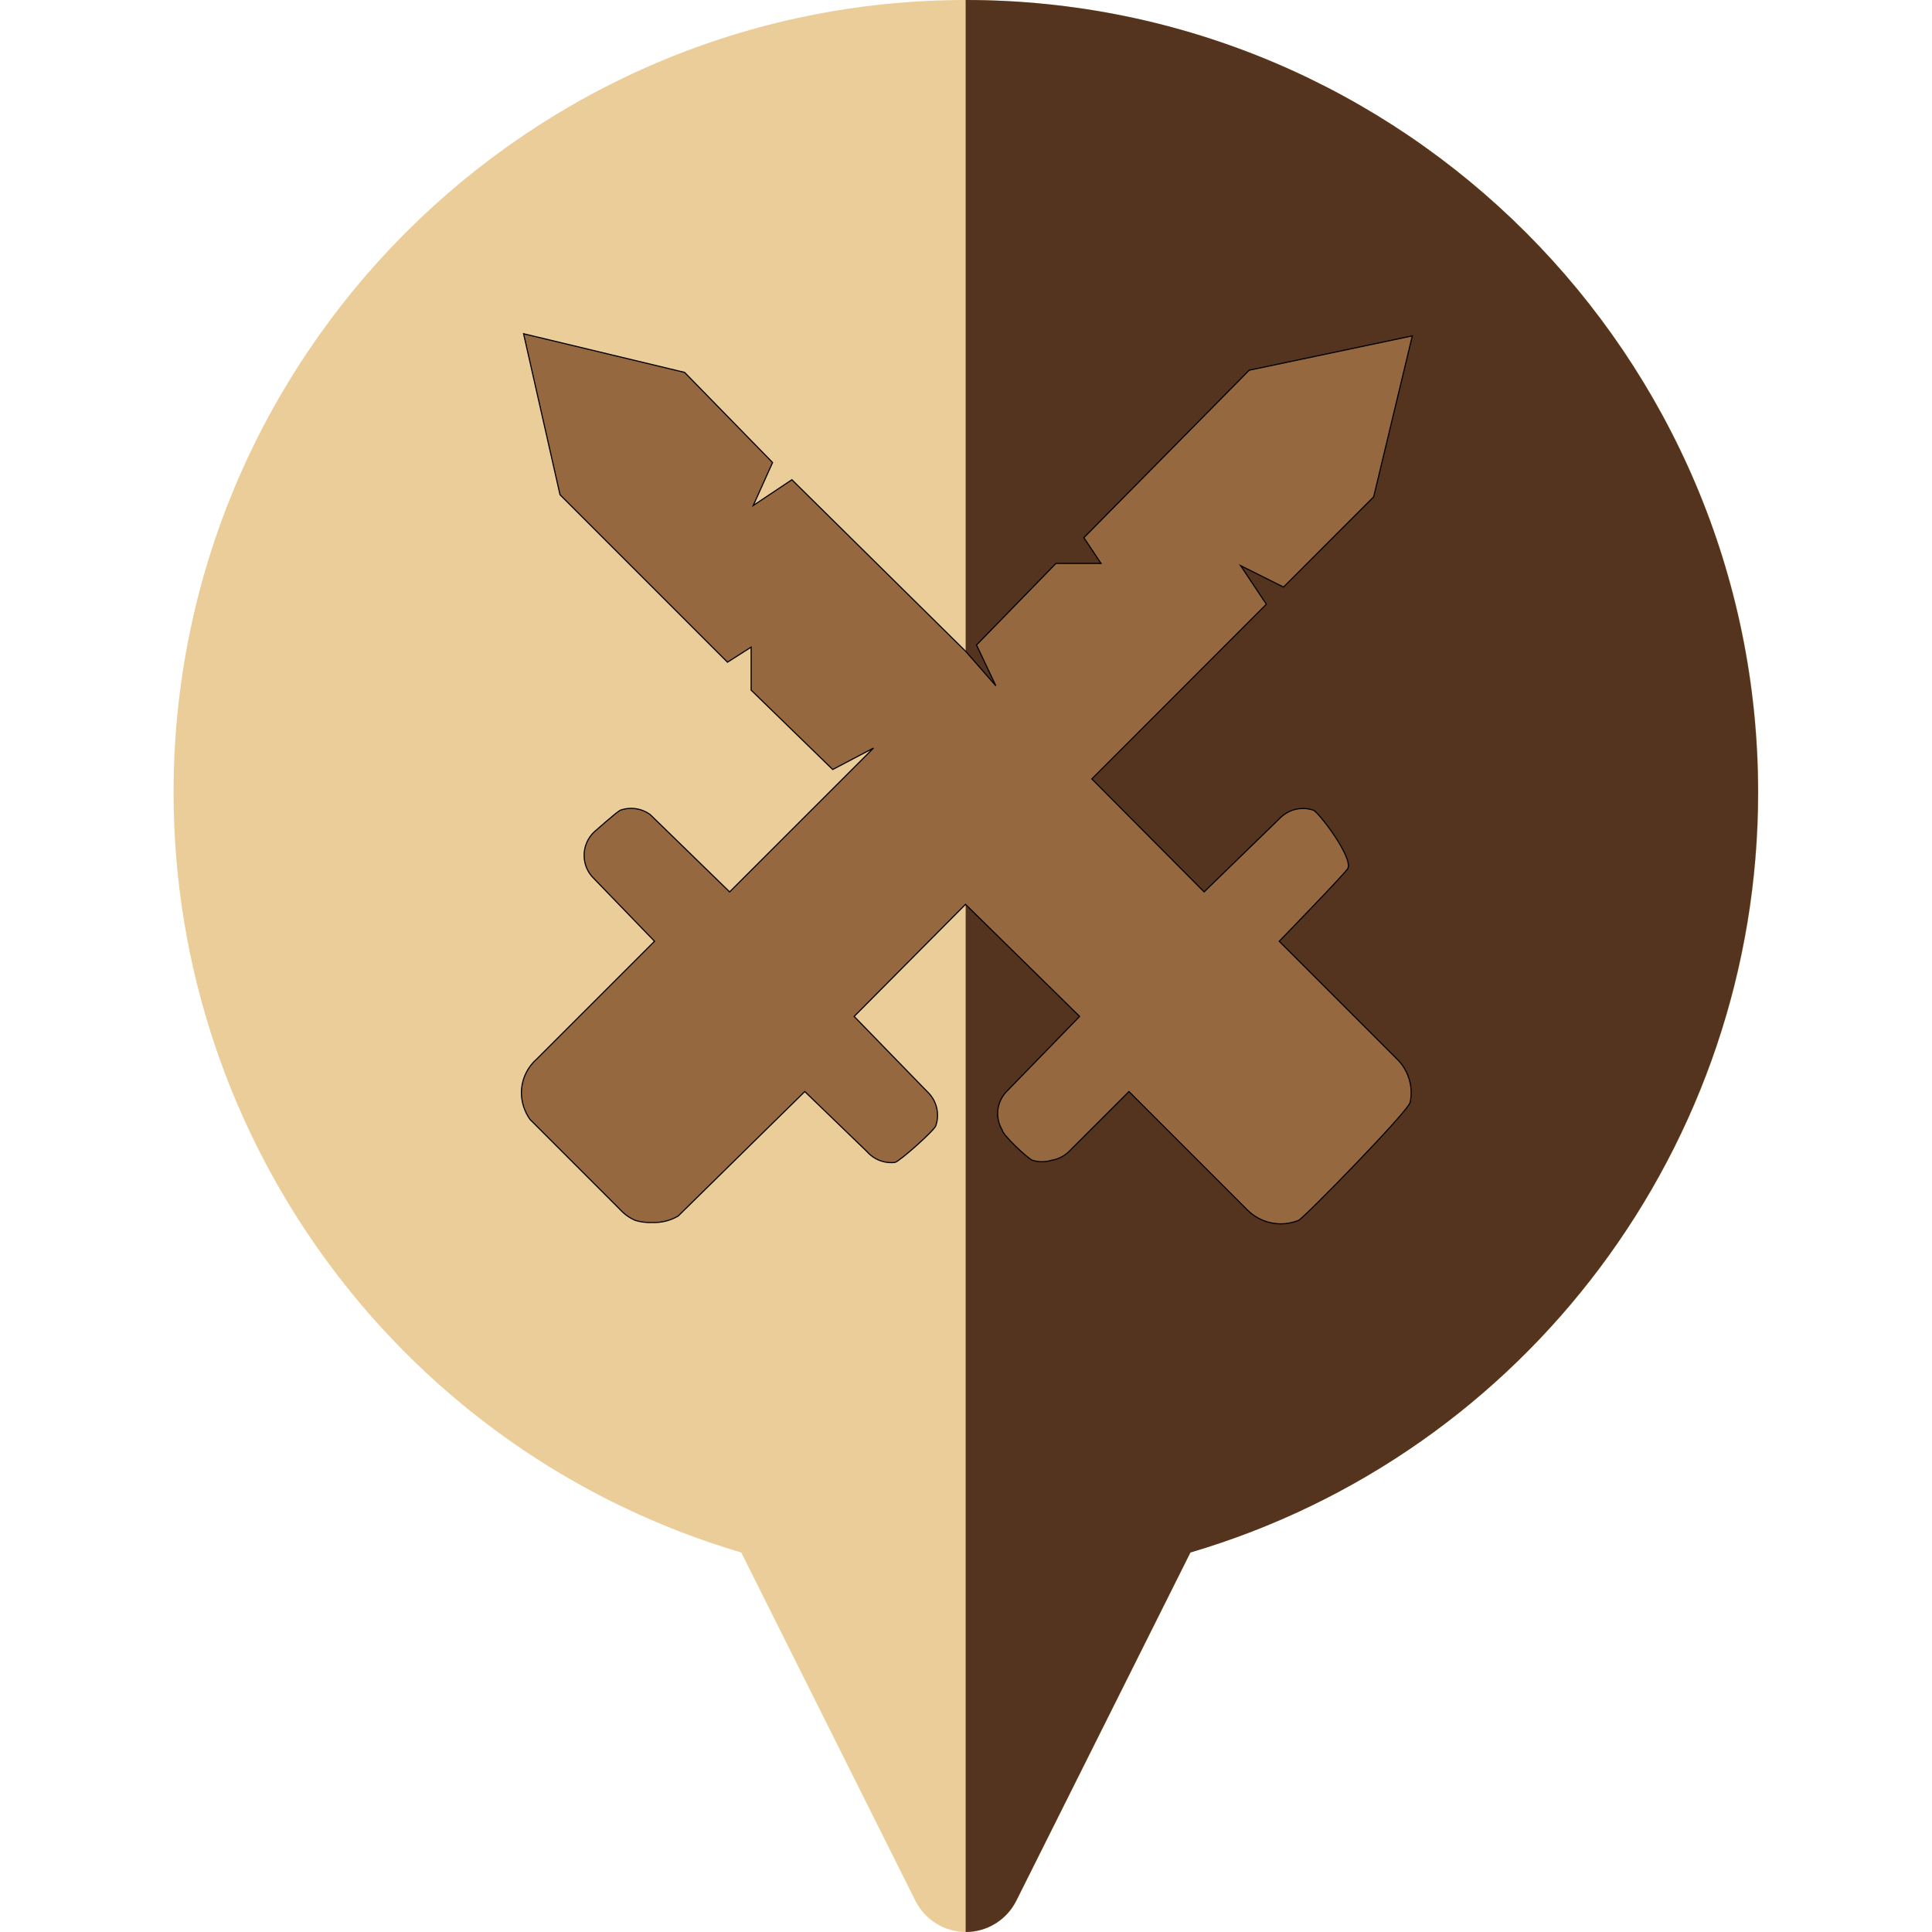
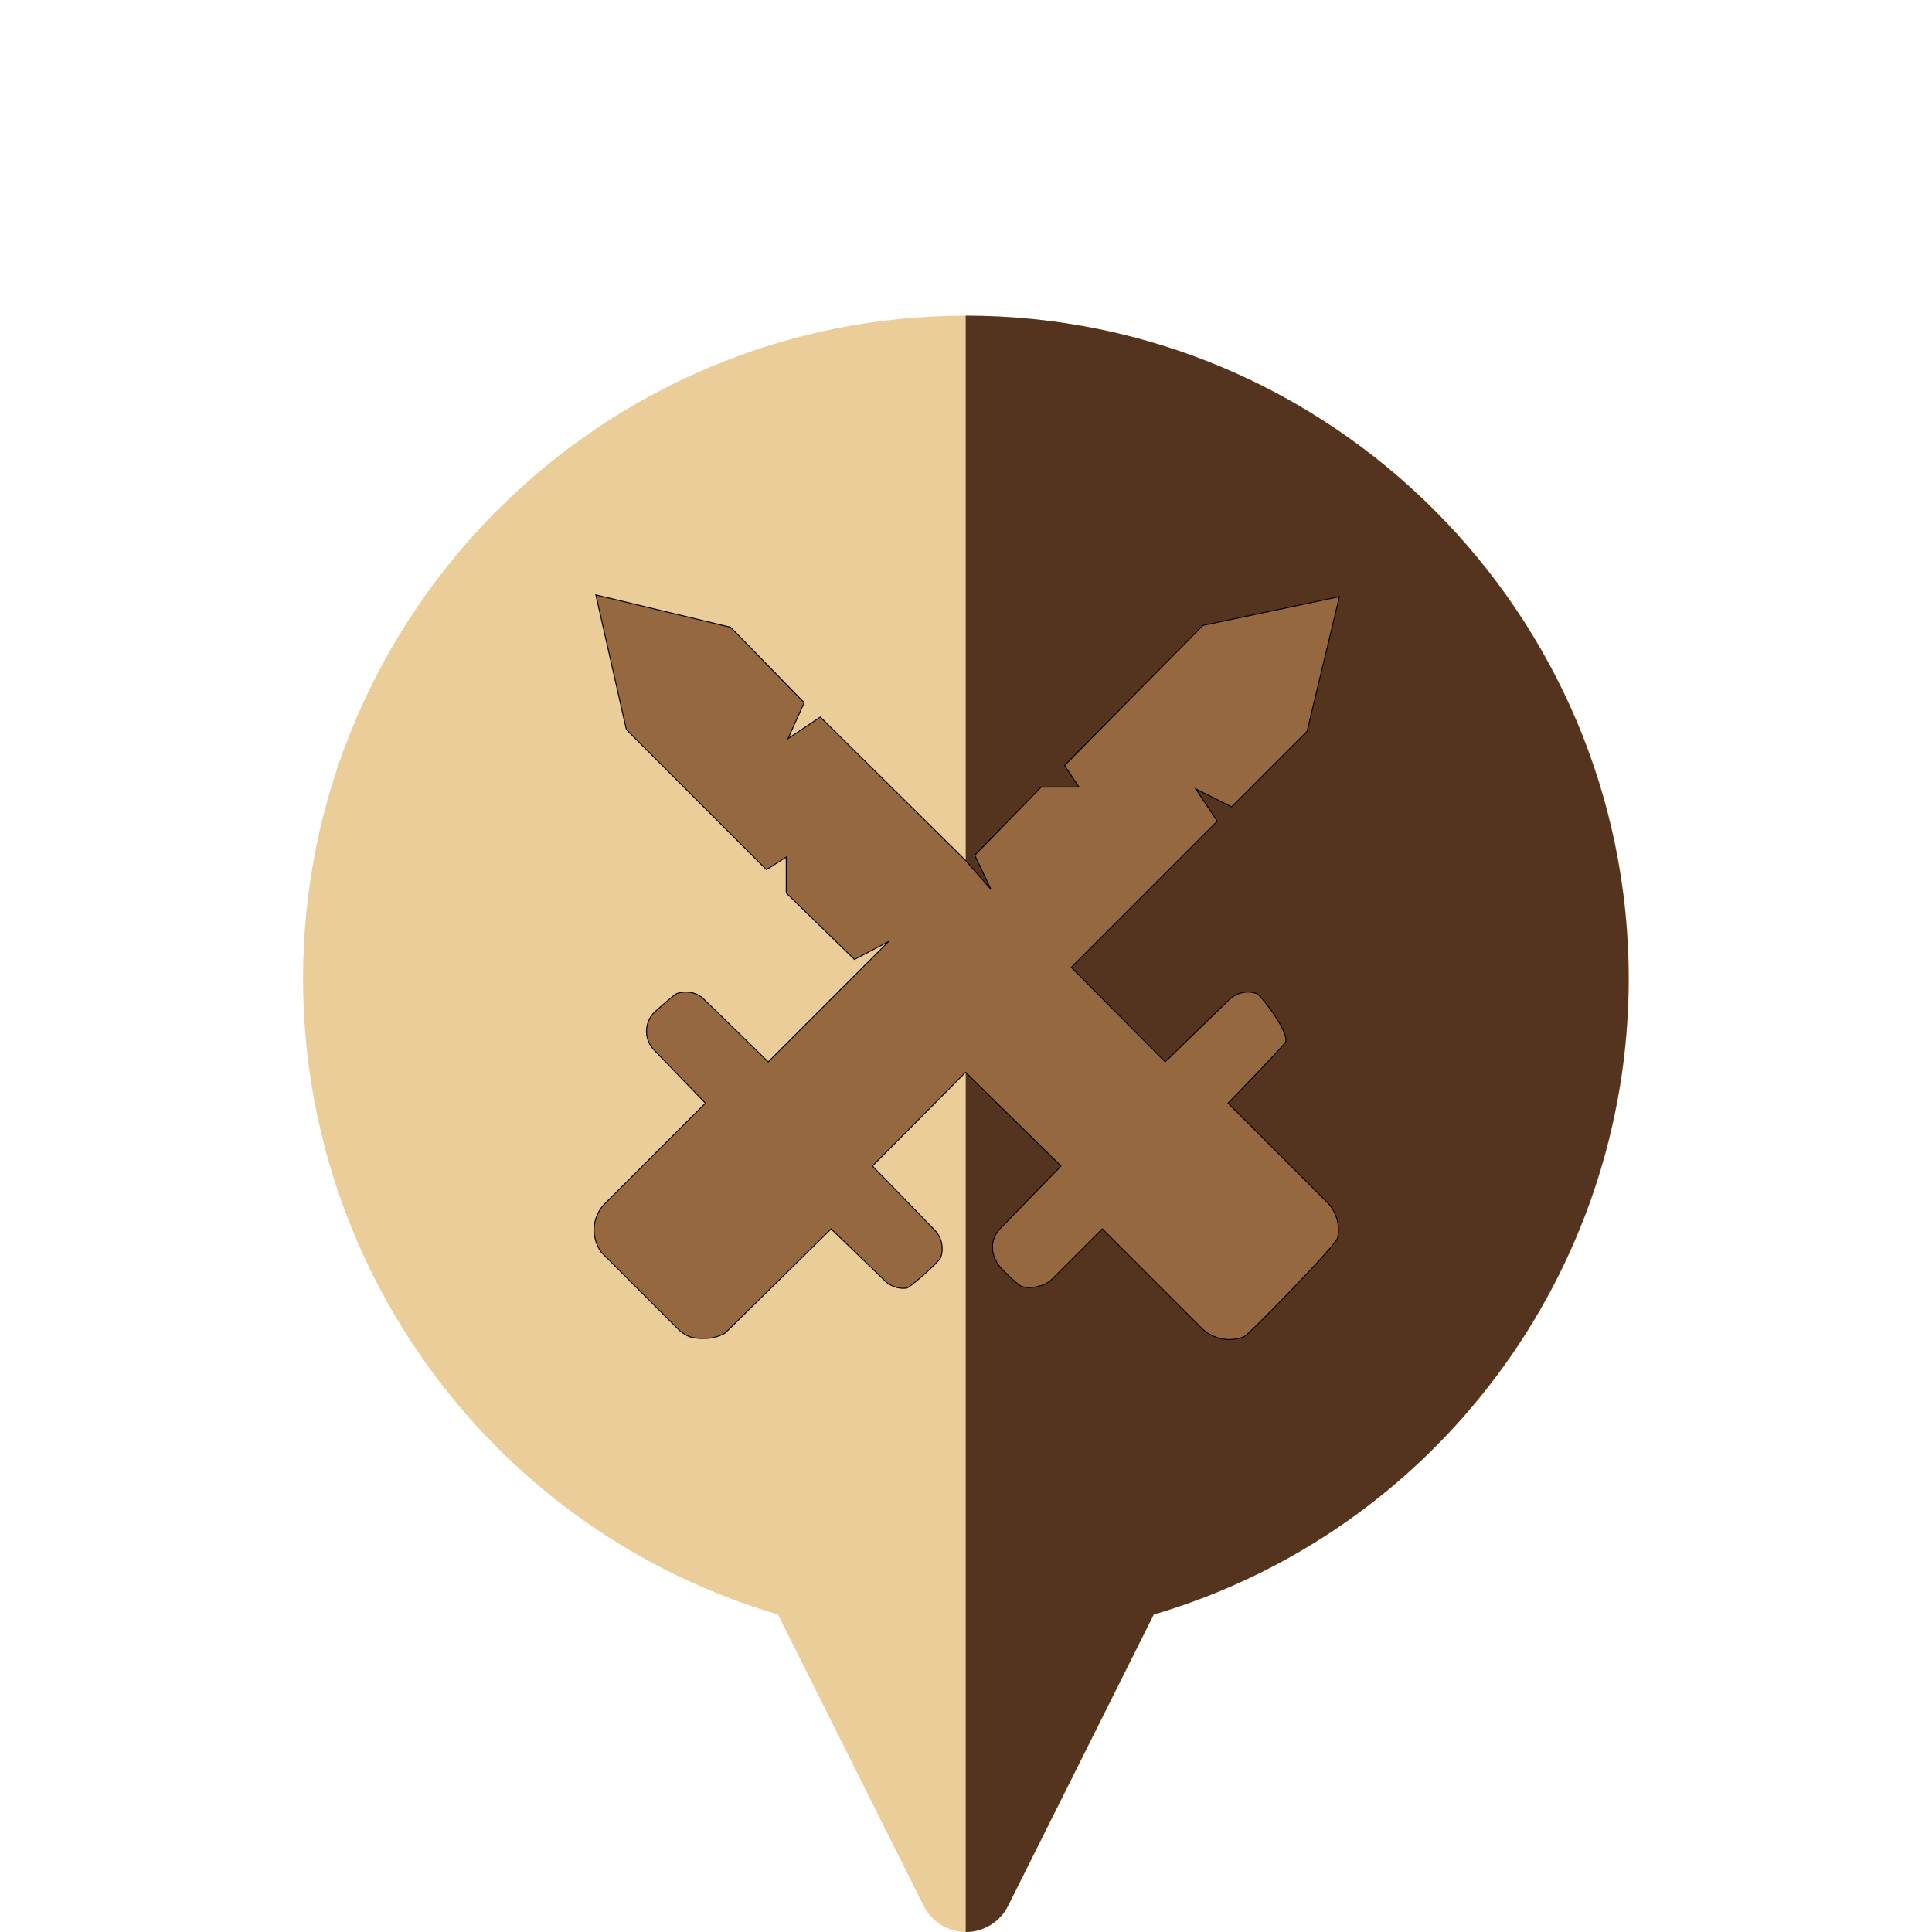
- <svg xmlns="http://www.w3.org/2000/svg" width="36" height="36" viewBox="0 0 512 512">
-   <path fill="#ebcd99" d="M 256 512 C 250.316 512 245.125 508.789 242.582 503.707 L 196.441 411.426 C 107.52 385.211 46 303.359 46 210 C 46 94.207 140.207 0 256 0 C 371.793 0 466 94.207 466 210 C 466 303.363 404.48 385.215 315.555 411.43 L 269.414 503.707 C 266.875 508.789 261.68 512 256 512 Z M 256 512" />
-   <path fill="#54341f" d="m255.909,0l0,512c5.68,0 10.875,-3.211 13.414,-8.293l46.141,-92.277c88.926,-26.215 150.445,-108.066 150.445,-201.43c0,-115.793 -94.207,-210 -210,-210zm0,0" />
-   <path fill="#966840" d="M 370.3 280.732 L 339.004 249.444 C 339.004 249.444 356.81 231.143 357.217 230.103 C 358.482 226.991 349.407 215.234 348.111 214.732 C 344.9 213.612 341.321 214.513 339.004 217.021 L 319.1 236.362 L 289.347 206.426 L 335.598 160.127 L 328.764 149.888 L 340.147 155.582 L 364.034 131.674 L 374.28 89.011 L 331.044 98.114 L 287.234 142.49 L 291.786 149.311 L 279.837 149.311 L 258.787 170.931 L 263.907 181.741 L 255.947 172.639 L 209.861 127.136 L 199.621 133.959 L 204.74 122.576 L 181.419 98.683 L 138.751 88.443 L 148.415 131.111 L 192.791 175.489 L 199.056 171.502 L 199.056 182.886 L 220.677 203.928 L 231.487 198.245 L 193.362 236.362 L 172.32 215.879 C 170.016 214.194 167.03 213.768 164.35 214.732 C 163.262 215.314 157.517 220.426 157.517 220.426 C 153.886 223.806 153.886 229.571 157.517 232.948 L 173.454 249.444 L 142.162 280.732 C 139.57 283.051 138.118 286.375 138.182 289.847 C 138.25 292.282 139.037 294.653 140.461 296.662 L 164.35 320.562 C 165.47 321.775 166.816 322.746 168.33 323.407 C 169.809 323.859 171.342 324.047 172.881 323.973 C 175.28 324.072 177.645 323.475 179.718 322.263 L 213.279 289.27 L 229.769 305.194 C 231.629 307.309 234.389 308.373 237.18 308.05 C 238.432 307.759 247.51 299.679 247.984 298.372 C 249.104 295.154 248.21 291.581 245.704 289.27 L 226.361 269.361 L 255.87 239.661 L 286.108 269.361 L 266.75 289.27 C 265.545 290.522 264.758 292.113 264.478 293.822 C 264.184 295.787 264.591 297.807 265.621 299.511 C 265.621 300.651 272.303 306.971 273.584 307.479 C 275.255 308.005 277.038 308.005 278.709 307.479 C 280.424 307.197 282.009 306.403 283.248 305.194 L 299.183 289.27 L 330.478 320.562 C 334.028 324.195 339.422 325.318 344.135 323.407 C 345.62 322.713 373.232 294.502 373.712 292.113 C 374.568 287.989 373.278 283.711 370.3 280.732 Z" stroke="#000" stroke-width=".3" />
+ <svg xmlns="http://www.w3.org/2000/svg" width="42" height="42" viewBox="0 0 612 612">
+   <path fill="#ebcd99" d="M 306 612 C 300.316 612 295.125 608.789 292.582 603.707 L 246.441 511.426 C 157.52 485.211 96 403.359 96 310 C 96 194.207 190.207 100 306 100 C 421.793 100 516 194.207 516 310 C 516 403.363 454.48 485.215 365.555 511.43 L 319.414 603.707 C 316.875 608.789 311.68 612 306 612 Z M 306 612" />
+   <path fill="#54341f" d="M 305.909 100 L 305.909 612 C 311.589 612 316.784 608.789 319.323 603.707 L 365.464 511.43 C 454.39 485.215 515.909 403.363 515.909 310 C 515.909 194.207 421.702 100 305.909 100 Z M 305.909 100" />
+   <path fill="#966840" d="M 420.3 380.732 L 389.004 349.444 C 389.004 349.444 406.81 331.143 407.217 330.103 C 408.482 326.991 399.407 315.234 398.111 314.732 C 394.9 313.612 391.321 314.513 389.004 317.021 L 369.1 336.362 L 339.347 306.426 L 385.598 260.127 L 378.764 249.888 L 390.147 255.582 L 414.034 231.674 L 424.28 189.011 L 381.044 198.114 L 337.234 242.49 L 341.786 249.311 L 329.837 249.311 L 308.787 270.931 L 313.907 281.741 L 305.947 272.639 L 259.861 227.136 L 249.621 233.959 L 254.74 222.576 L 231.419 198.683 L 188.751 188.443 L 198.415 231.111 L 242.791 275.489 L 249.056 271.502 L 249.056 282.886 L 270.677 303.928 L 281.487 298.245 L 243.362 336.362 L 222.32 315.879 C 220.016 314.194 217.03 313.768 214.35 314.732 C 213.262 315.314 207.517 320.426 207.517 320.426 C 203.886 323.806 203.886 329.571 207.517 332.948 L 223.454 349.444 L 192.162 380.732 C 189.57 383.051 188.118 386.375 188.182 389.847 C 188.25 392.282 189.037 394.653 190.461 396.662 L 214.35 420.562 C 215.47 421.775 216.816 422.746 218.33 423.407 C 219.809 423.859 221.342 424.047 222.881 423.973 C 225.28 424.072 227.645 423.475 229.718 422.263 L 263.279 389.27 L 279.769 405.194 C 281.629 407.309 284.389 408.373 287.18 408.05 C 288.432 407.759 297.51 399.679 297.984 398.372 C 299.104 395.154 298.21 391.581 295.704 389.27 L 276.361 369.361 L 305.87 339.661 L 336.108 369.361 L 316.75 389.27 C 315.545 390.522 314.758 392.113 314.478 393.822 C 314.184 395.787 314.591 397.807 315.621 399.511 C 315.621 400.651 322.303 406.971 323.584 407.479 C 325.255 408.005 327.038 408.005 328.709 407.479 C 330.424 407.197 332.009 406.403 333.248 405.194 L 349.183 389.27 L 380.478 420.562 C 384.028 424.195 389.422 425.318 394.135 423.407 C 395.62 422.713 423.232 394.502 423.712 392.113 C 424.568 387.989 423.278 383.711 420.3 380.732 Z" stroke="#000" stroke-width=".3" />
</svg>
